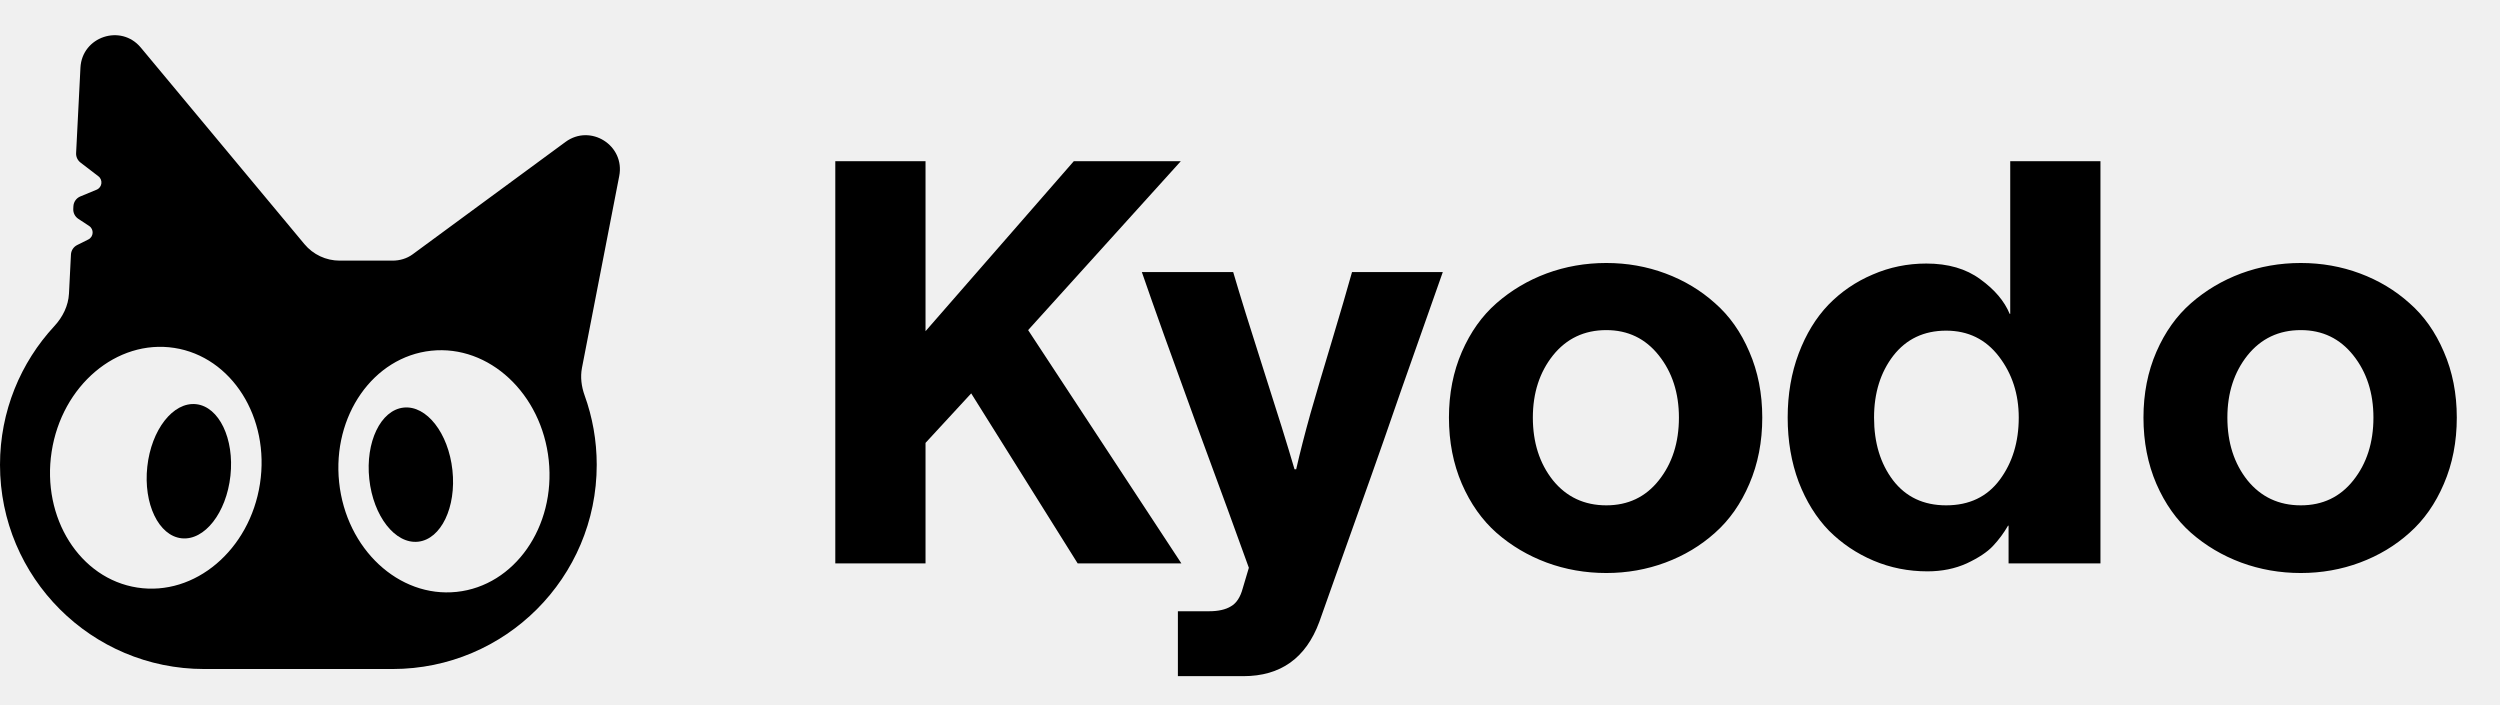
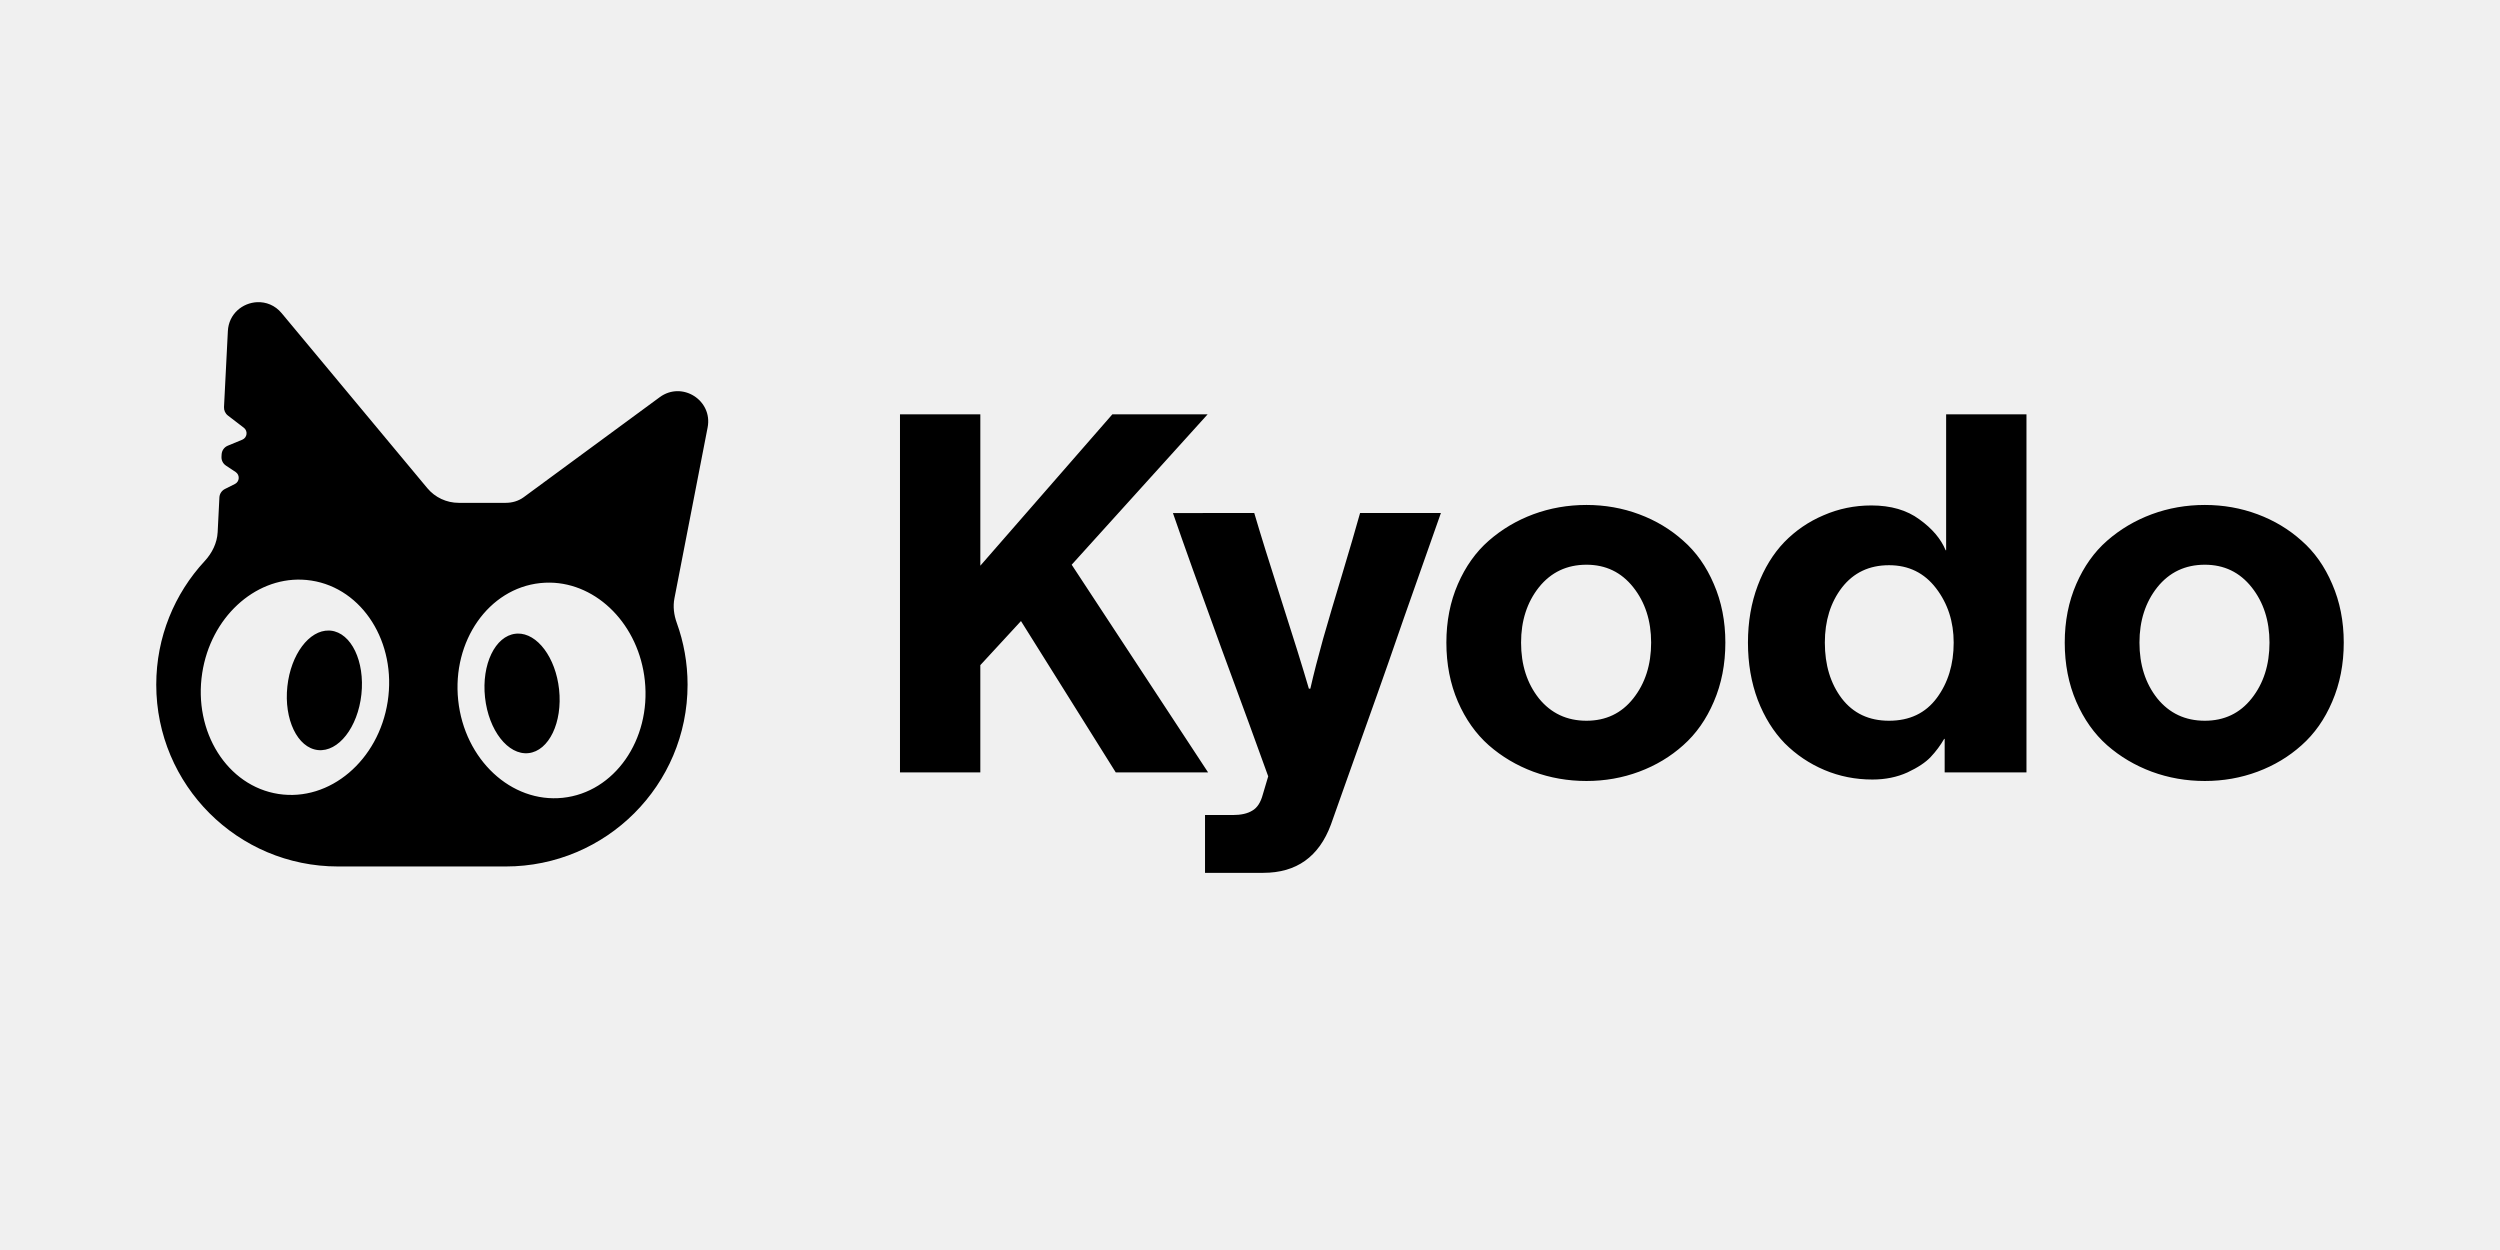
- <svg xmlns="http://www.w3.org/2000/svg" width="142" height="40" viewBox="0 0 142 40">
-   <style>
+ <svg xmlns="http://www.w3.org/2000/svg" width="400" height="200" viewBox="0 0 400 200" version="1.1" id="svg4">
+   <defs id="defs4" />
+   <style id="style1">
    path { fill: black; }
    
    @media (prefers-color-scheme: dark) {
      path { fill: white; }
    }
  </style>
-   <path d="M13.089 27.021C12.861 29.125 11.619 30.716 10.315 30.575C9.011 30.434 8.138 28.614 8.366 26.511C8.593 24.407 9.835 22.817 11.139 22.957C12.443 23.099 13.316 24.918 13.089 27.021Z" />
-   <path d="M23.749 30.769C22.445 30.91 21.203 29.319 20.976 27.215C20.748 25.112 21.621 23.293 22.925 23.151C24.229 23.011 25.471 24.601 25.698 26.705C25.926 28.808 25.053 30.628 23.749 30.769Z" />
-   <path fill-rule="evenodd" clip-rule="evenodd" d="M7.997 2.702C6.867 1.344 4.658 2.081 4.569 3.845L4.323 8.694C4.312 8.903 4.405 9.104 4.571 9.232L5.589 10.013C5.859 10.221 5.803 10.644 5.488 10.775L4.562 11.158C4.335 11.252 4.182 11.469 4.169 11.714L4.162 11.864C4.15 12.09 4.259 12.304 4.447 12.429L5.063 12.835C5.348 13.024 5.322 13.45 5.017 13.602L4.382 13.919C4.176 14.022 4.042 14.228 4.03 14.457L3.918 16.676C3.882 17.37 3.561 18.011 3.089 18.521C1.172 20.59 3.226e-06 23.359 2.69396e-06 26.402C1.574e-06 32.807 5.193 38 11.598 38L22.296 38C28.701 38 33.894 32.807 33.894 26.402C33.894 25.017 33.651 23.689 33.206 22.458C33.025 21.956 32.955 21.416 33.056 20.892L35.173 9.995C35.51 8.261 33.543 7.016 32.12 8.062L23.437 14.446C23.108 14.688 22.704 14.804 22.296 14.804L19.292 14.804C18.519 14.804 17.785 14.46 17.29 13.865L7.997 2.702ZM7.801 33.374C11.068 33.878 14.187 31.238 14.766 27.479C15.345 23.72 13.165 20.265 9.898 19.761C6.63 19.258 3.512 21.897 2.933 25.657C2.354 29.416 4.533 32.871 7.801 33.374ZM31.169 26.142C31.568 29.925 29.226 33.272 25.938 33.619C22.65 33.966 19.662 31.18 19.263 27.398C18.864 23.615 21.206 20.268 24.494 19.921C27.781 19.574 30.77 22.36 31.169 26.142Z" />
-   <path d="M52.57 32H47.445V9.156H52.57V18.812L60.992 9.156H67.07L58.398 18.75L67.102 32H61.211L55.164 22.344L52.57 25.156V32ZM70.045 15.453C70.43 16.766 71.008 18.625 71.779 21.031C72.55 23.427 73.133 25.302 73.529 26.656H73.623C73.841 25.698 74.112 24.641 74.435 23.484C74.769 22.318 75.175 20.943 75.654 19.359C76.133 17.766 76.513 16.463 76.795 15.453H81.951C79.92 21.203 78.805 24.38 78.607 24.984C78.545 25.182 77.638 27.734 75.888 32.641C75.493 33.766 75.175 34.661 74.935 35.328C74.175 37.38 72.737 38.406 70.623 38.406H66.904V34.719H68.67C69.201 34.719 69.618 34.625 69.92 34.438C70.232 34.26 70.456 33.917 70.591 33.406L70.935 32.25C70.331 30.562 69.331 27.828 67.935 24.047C66.55 20.255 65.524 17.391 64.857 15.453H70.045ZM91.238 32.547C90.05 32.547 88.92 32.349 87.847 31.953C86.785 31.557 85.837 30.995 85.003 30.266C84.18 29.537 83.524 28.609 83.035 27.484C82.545 26.349 82.3 25.094 82.3 23.719C82.3 22.354 82.545 21.109 83.035 19.984C83.524 18.859 84.18 17.938 85.003 17.219C85.837 16.49 86.785 15.927 87.847 15.531C88.92 15.135 90.05 14.938 91.238 14.938C92.415 14.938 93.535 15.135 94.597 15.531C95.66 15.927 96.597 16.49 97.41 17.219C98.233 17.938 98.884 18.859 99.363 19.984C99.852 21.109 100.097 22.354 100.097 23.719C100.097 25.094 99.852 26.349 99.363 27.484C98.884 28.609 98.233 29.537 97.41 30.266C96.597 30.995 95.66 31.557 94.597 31.953C93.535 32.349 92.415 32.547 91.238 32.547ZM87.066 23.719C87.066 25.135 87.446 26.323 88.207 27.281C88.977 28.229 89.988 28.703 91.238 28.703C92.477 28.703 93.472 28.229 94.222 27.281C94.983 26.323 95.363 25.135 95.363 23.719C95.363 22.323 94.983 21.146 94.222 20.188C93.462 19.229 92.467 18.75 91.238 18.75C89.988 18.75 88.977 19.229 88.207 20.188C87.446 21.146 87.066 22.323 87.066 23.719ZM109.415 14.969C110.655 14.969 111.676 15.266 112.478 15.859C113.29 16.443 113.848 17.099 114.15 17.828H114.181V9.156H119.306V32H114.087V29.859H114.056C113.816 30.276 113.53 30.662 113.196 31.016C112.874 31.359 112.379 31.688 111.712 32C111.045 32.302 110.301 32.453 109.478 32.453C108.394 32.453 107.374 32.25 106.415 31.844C105.457 31.438 104.613 30.87 103.884 30.141C103.165 29.401 102.592 28.479 102.165 27.375C101.749 26.26 101.54 25.042 101.54 23.719C101.54 22.396 101.749 21.182 102.165 20.078C102.582 18.974 103.144 18.052 103.853 17.312C104.571 16.573 105.41 16 106.368 15.594C107.327 15.177 108.342 14.969 109.415 14.969ZM106.446 23.719C106.446 25.146 106.806 26.333 107.525 27.281C108.254 28.229 109.259 28.703 110.54 28.703C111.853 28.703 112.868 28.219 113.587 27.25C114.306 26.281 114.665 25.104 114.665 23.719C114.665 22.385 114.29 21.229 113.54 20.25C112.79 19.271 111.79 18.781 110.54 18.781C109.28 18.781 108.28 19.255 107.54 20.203C106.811 21.151 106.446 22.323 106.446 23.719ZM130.686 32.547C129.499 32.547 128.369 32.349 127.296 31.953C126.233 31.557 125.285 30.995 124.452 30.266C123.629 29.537 122.973 28.609 122.483 27.484C121.994 26.349 121.749 25.094 121.749 23.719C121.749 22.354 121.994 21.109 122.483 19.984C122.973 18.859 123.629 17.938 124.452 17.219C125.285 16.49 126.233 15.927 127.296 15.531C128.369 15.135 129.499 14.938 130.686 14.938C131.864 14.938 132.983 15.135 134.046 15.531C135.108 15.927 136.046 16.49 136.858 17.219C137.681 17.938 138.332 18.859 138.811 19.984C139.301 21.109 139.546 22.354 139.546 23.719C139.546 25.094 139.301 26.349 138.811 27.484C138.332 28.609 137.681 29.537 136.858 30.266C136.046 30.995 135.108 31.557 134.046 31.953C132.983 32.349 131.864 32.547 130.686 32.547ZM126.515 23.719C126.515 25.135 126.895 26.323 127.655 27.281C128.426 28.229 129.436 28.703 130.686 28.703C131.926 28.703 132.921 28.229 133.671 27.281C134.431 26.323 134.811 25.135 134.811 23.719C134.811 22.323 134.431 21.146 133.671 20.188C132.91 19.229 131.916 18.75 130.686 18.75C129.436 18.75 128.426 19.229 127.655 20.188C126.895 21.146 126.515 22.323 126.515 23.719Z" />
+   <path id="path1" d="m 41.151,48.349 c -2.335,0.099 -4.553,1.859 -4.693,4.624 l -0.617,12.158 c -0.027,0.525 0.205,1.032 0.622,1.352 l 2.552,1.959 c 0.679,0.521 0.541,1.583 -0.25,1.91 l -2.322,0.96 c -0.57,0.236 -0.953,0.779 -0.985,1.396 l -0.02,0.377 c -0.029,0.565 0.243,1.099 0.715,1.411 l 1.543,1.024 c 0.714,0.472 0.653,1.538 -0.113,1.92 l -1.592,0.798 c -0.516,0.258 -0.857,0.771 -0.887,1.347 l -0.279,5.565 c -0.088,1.74 -0.898,3.351 -2.082,4.629 C 27.937,94.971 25,101.916 25,109.548 c -3e-6,16.065 13.023,29.088 29.088,29.088 h 26.83 c 16.066,0 29.093,-13.023 29.093,-29.088 0,-3.473 -0.613,-6.808 -1.729,-9.895 -0.455,-1.259 -0.628,-2.609 -0.372,-3.924 l 5.31,-27.335 c 0.845,-4.349 -4.092,-7.469 -7.662,-4.845 L 83.784,79.558 c -0.826,0.607 -1.841,0.896 -2.866,0.896 h -7.529 c -1.94,0 -3.78,-0.86 -5.021,-2.351 L 45.06,50.103 c -1.063,-1.277 -2.508,-1.813 -3.909,-1.754 z M 143.998,66.293 V 123.588 h 12.854 v -17.165 l 6.505,-7.054 15.166,24.219 h 14.774 L 171.47,90.355 193.22,66.293 H 177.976 L 156.853,90.512 V 66.293 Z m 167.383,0 v 21.75 h -0.078 c -0.757,-1.829 -2.157,-3.475 -4.193,-4.938 -2.012,-1.489 -4.576,-2.234 -7.686,-2.234 -2.691,0 -5.237,0.522 -7.642,1.568 -2.403,1.019 -4.504,2.456 -6.305,4.311 -1.778,1.855 -3.191,4.167 -4.237,6.937 -1.043,2.769 -1.568,5.813 -1.568,9.131 0,3.318 0.524,6.375 1.568,9.17 1.071,2.769 2.512,5.082 4.316,6.937 1.828,1.829 3.941,3.253 6.344,4.272 2.405,1.019 4.967,1.528 7.686,1.528 2.064,0 3.931,-0.379 5.604,-1.136 1.673,-0.784 2.91,-1.607 3.718,-2.469 0.838,-0.888 1.558,-1.855 2.16,-2.9 h 0.078 v 5.369 H 324.235 V 66.293 Z m -57.545,14.5 c -2.978,0 -5.813,0.496 -8.504,1.489 -2.665,0.993 -5.042,2.404 -7.132,4.232 -2.064,1.803 -3.71,4.115 -4.938,6.937 -1.228,2.822 -1.842,5.944 -1.842,9.366 0,3.449 0.614,6.597 1.842,9.445 1.228,2.822 2.874,5.147 4.938,6.976 2.09,1.829 4.468,3.24 7.132,4.232 2.691,0.993 5.526,1.489 8.504,1.489 2.952,0 5.761,-0.496 8.426,-1.489 2.665,-0.993 5.016,-2.404 7.054,-4.232 2.064,-1.829 3.697,-4.154 4.899,-6.976 1.228,-2.848 1.842,-5.996 1.842,-9.445 0,-3.423 -0.614,-6.545 -1.842,-9.366 -1.202,-2.822 -2.835,-5.134 -4.899,-6.937 -2.038,-1.829 -4.389,-3.239 -7.054,-4.232 -2.665,-0.993 -5.473,-1.489 -8.426,-1.489 z m 98.938,0 c -2.977,0 -5.808,0.496 -8.499,1.489 -2.666,0.993 -5.048,2.404 -7.137,4.232 -2.064,1.803 -3.709,4.115 -4.938,6.937 -1.226,2.822 -1.842,5.944 -1.842,9.366 0,3.449 0.615,6.597 1.842,9.445 1.229,2.822 2.874,5.147 4.938,6.976 2.089,1.829 4.471,3.24 7.137,4.232 2.691,0.993 5.522,1.489 8.499,1.489 2.955,0 5.764,-0.496 8.431,-1.489 2.664,-0.993 5.013,-2.404 7.049,-4.232 2.064,-1.829 3.697,-4.154 4.899,-6.976 1.229,-2.848 1.847,-5.996 1.847,-9.445 0,-3.423 -0.618,-6.545 -1.847,-9.366 -1.201,-2.822 -2.834,-5.134 -4.899,-6.937 -2.037,-1.829 -4.386,-3.239 -7.049,-4.232 -2.666,-0.993 -5.476,-1.489 -8.431,-1.489 z m -165.105,1.293 c 1.672,4.859 4.246,12.044 7.72,21.554 3.501,9.484 6.009,16.342 7.524,20.574 l -0.862,2.9 c -0.34,1.28 -0.901,2.142 -1.685,2.586 -0.758,0.47 -1.803,0.705 -3.135,0.705 h -4.428 v 9.249 h 9.327 c 5.304,0 8.909,-2.573 10.816,-7.72 0.601,-1.672 1.398,-3.919 2.391,-6.741 4.389,-12.305 6.662,-18.706 6.819,-19.203 0.496,-1.515 3.292,-9.484 8.387,-23.905 H 217.611 c -0.706,2.534 -1.659,5.8 -2.861,9.797 -1.202,3.971 -2.221,7.42 -3.057,10.346 -0.81,2.9 -1.489,5.552 -2.038,7.955 h -0.235 c -0.993,-3.396 -2.456,-8.099 -4.389,-14.108 -1.933,-6.035 -3.383,-10.699 -4.35,-13.991 z m 66.166,8.269 c 3.083,0 5.578,1.202 7.485,3.605 1.907,2.404 2.861,5.356 2.861,8.857 0,3.553 -0.954,6.532 -2.861,8.935 -1.881,2.378 -4.376,3.566 -7.485,3.566 -3.135,0 -5.669,-1.189 -7.603,-3.566 -1.907,-2.404 -2.861,-5.382 -2.861,-8.935 0,-3.501 0.954,-6.453 2.861,-8.857 1.933,-2.404 4.468,-3.605 7.603,-3.605 z m 98.938,0 c 3.085,0 5.581,1.202 7.49,3.605 1.906,2.404 2.856,5.356 2.856,8.857 0,3.553 -0.95,6.532 -2.856,8.935 -1.881,2.378 -4.38,3.566 -7.49,3.566 -3.135,0 -5.669,-1.189 -7.603,-3.566 -1.906,-2.404 -2.856,-5.382 -2.856,-8.935 2e-5,-3.501 0.95,-6.453 2.856,-8.857 1.934,-2.404 4.468,-3.605 7.603,-3.605 z m -50.53,0.078 c 3.135,0 5.643,1.228 7.524,3.684 1.881,2.456 2.822,5.356 2.822,8.7 0,3.475 -0.896,6.427 -2.699,8.857 -1.803,2.43 -4.354,3.645 -7.647,3.645 -3.213,0 -5.73,-1.189 -7.559,-3.566 -1.803,-2.377 -2.709,-5.356 -2.709,-8.935 0,-3.501 0.915,-6.44 2.743,-8.818 1.856,-2.377 4.364,-3.566 7.524,-3.566 z m -253.952,2.312 c 0.508,0.019 1.021,0.068 1.533,0.147 8.195,1.262 13.66,9.926 12.207,19.355 -1.452,9.429 -9.273,16.051 -17.469,14.789 -8.195,-1.262 -13.66,-9.931 -12.207,-19.36 1.361,-8.839 8.318,-15.209 15.935,-14.931 z m 39.674,0.475 c 7.622,0.086 14.272,6.781 15.21,15.676 1.001,9.487 -4.877,17.882 -13.124,18.752 -8.246,0.87 -15.738,-6.115 -16.739,-15.602 -1.001,-9.487 4.872,-17.882 13.119,-18.752 0.515,-0.054 1.025,-0.079 1.533,-0.073 z m -35.334,7.666 c -3.157,-0.083 -6.1,3.819 -6.652,8.93 -0.571,5.276 1.618,9.84 4.889,10.194 3.271,0.354 6.386,-3.635 6.956,-8.911 0.571,-5.276 -1.618,-9.84 -4.889,-10.194 -0.102,-0.011 -0.202,-0.017 -0.304,-0.02 z m 30.171,0.485 c -0.102,0.003 -0.201,0.013 -0.304,0.025 -3.271,0.354 -5.465,4.914 -4.894,10.189 0.571,5.276 3.685,9.269 6.956,8.916 3.271,-0.354 5.464,-4.919 4.894,-10.194 -0.553,-5.111 -3.495,-9.018 -6.652,-8.935 z" style="stroke-width:2.508" />
</svg>
